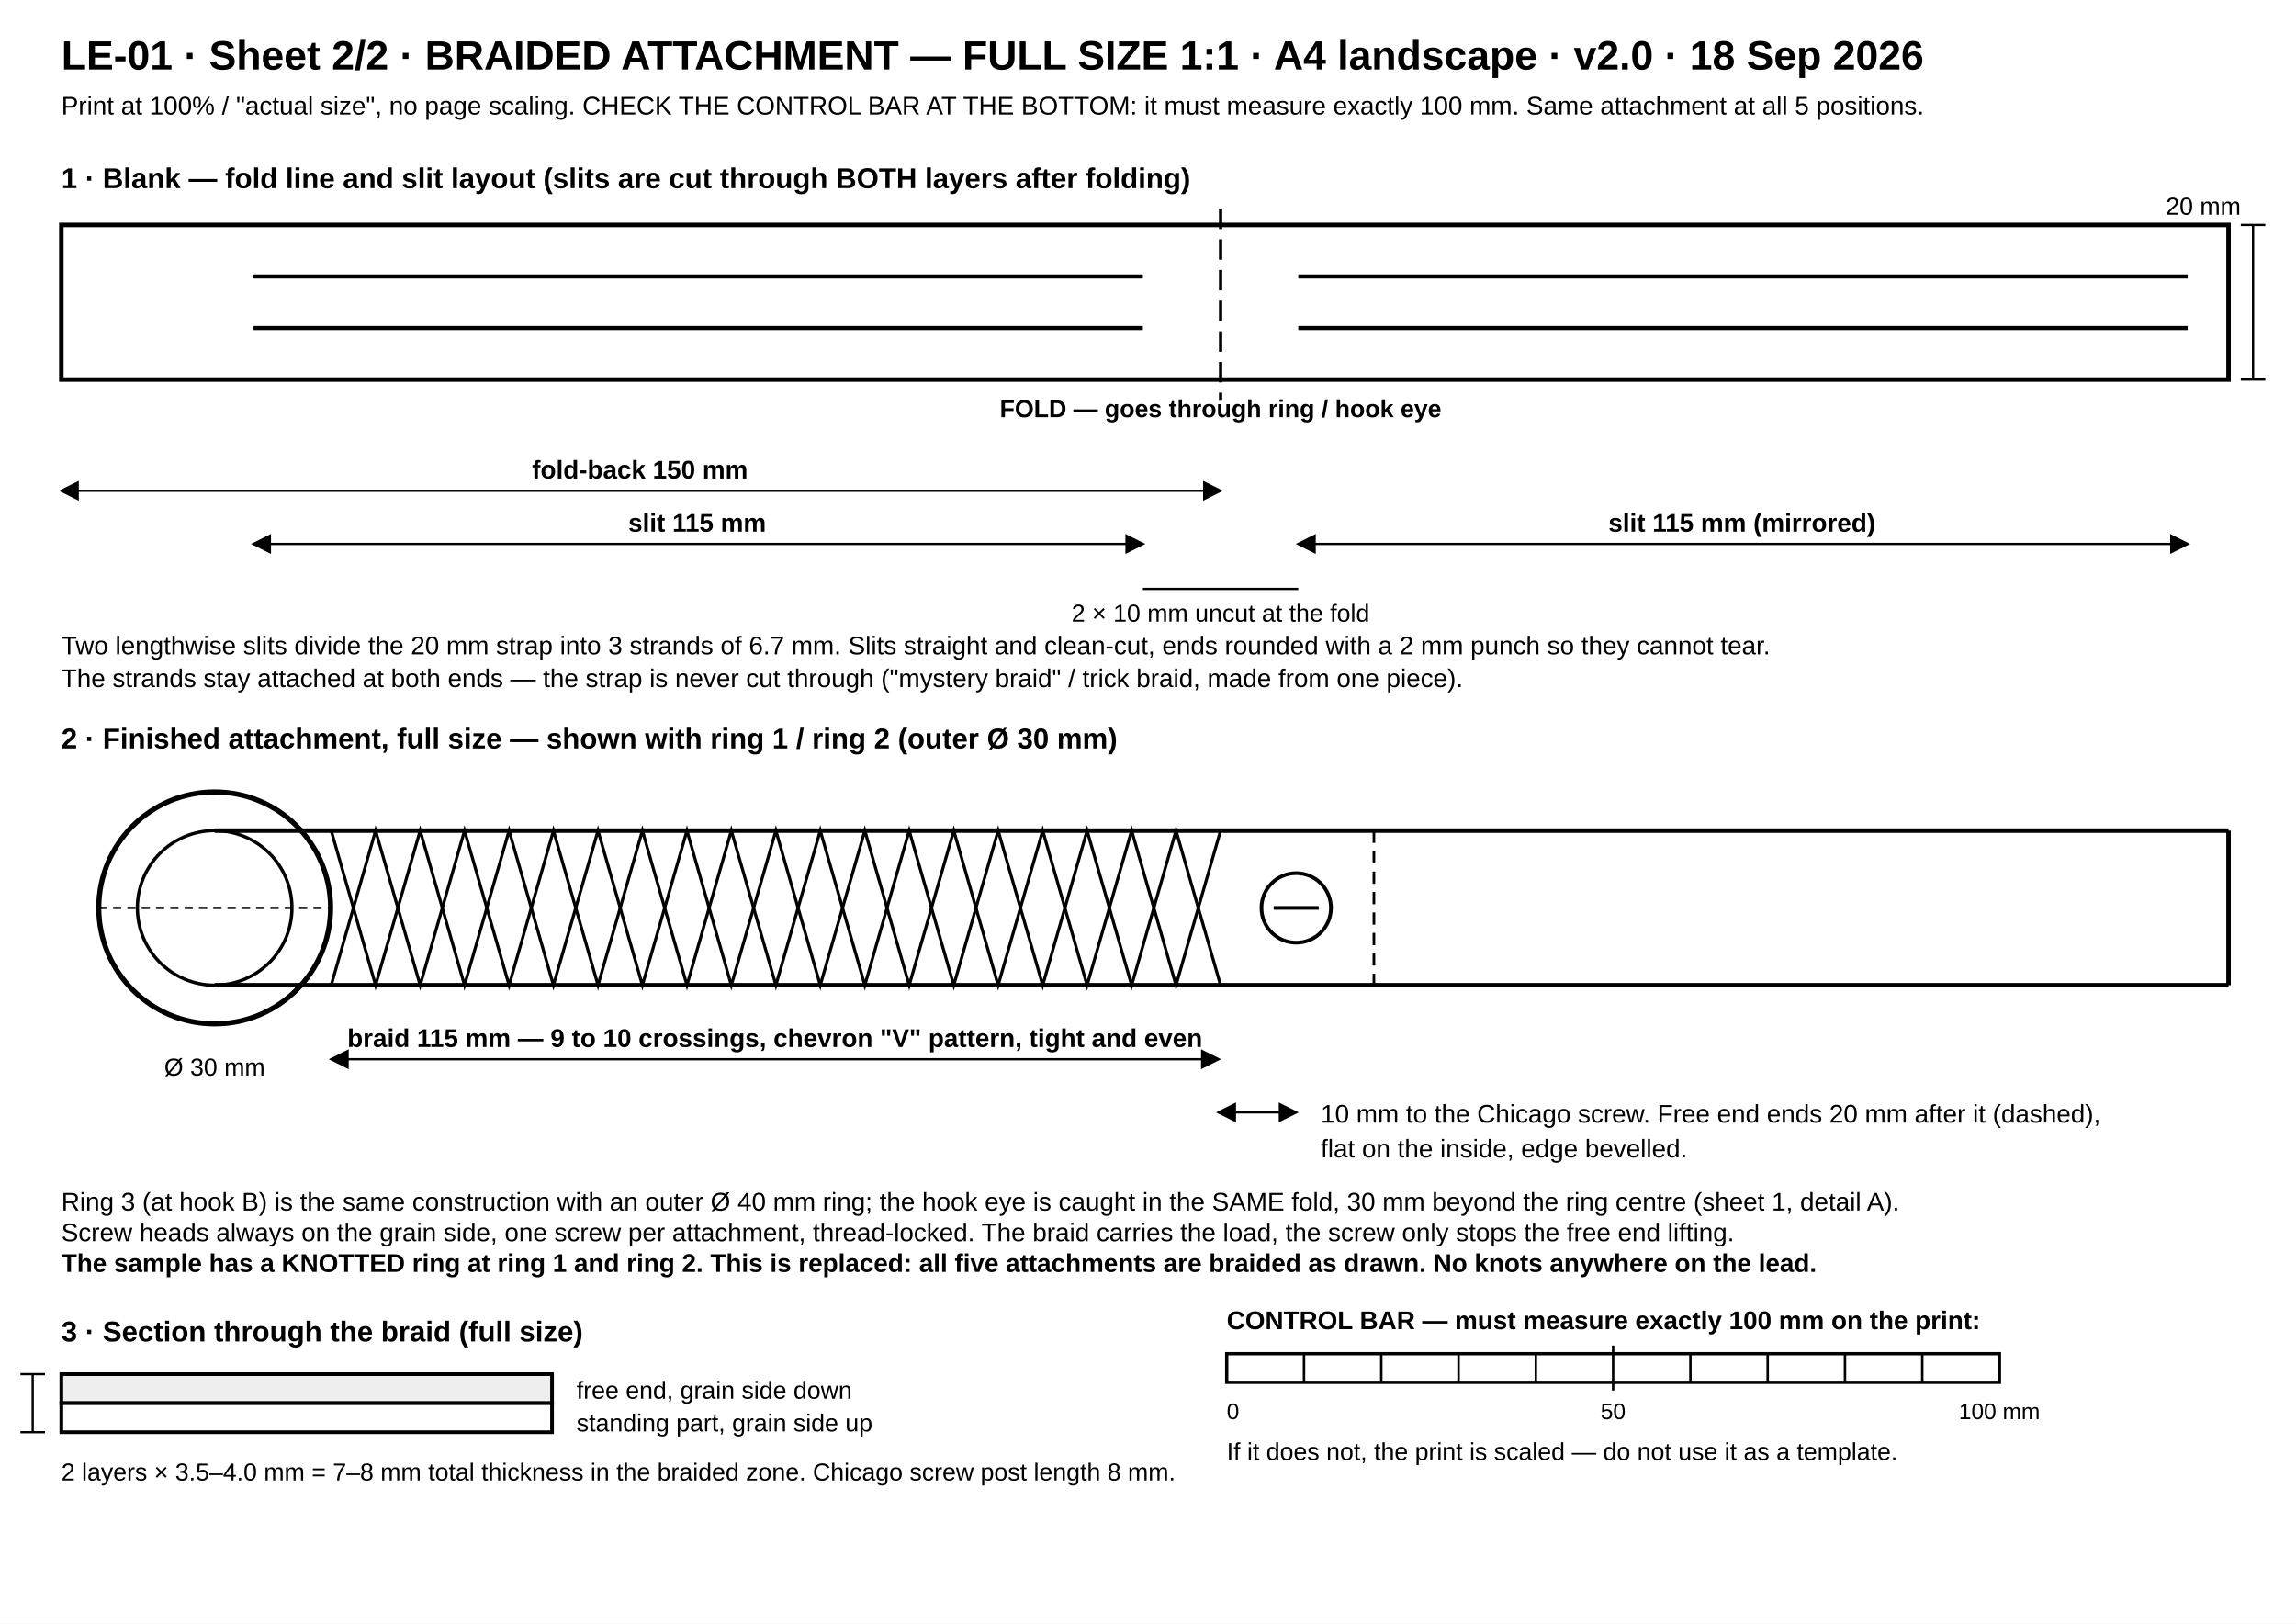
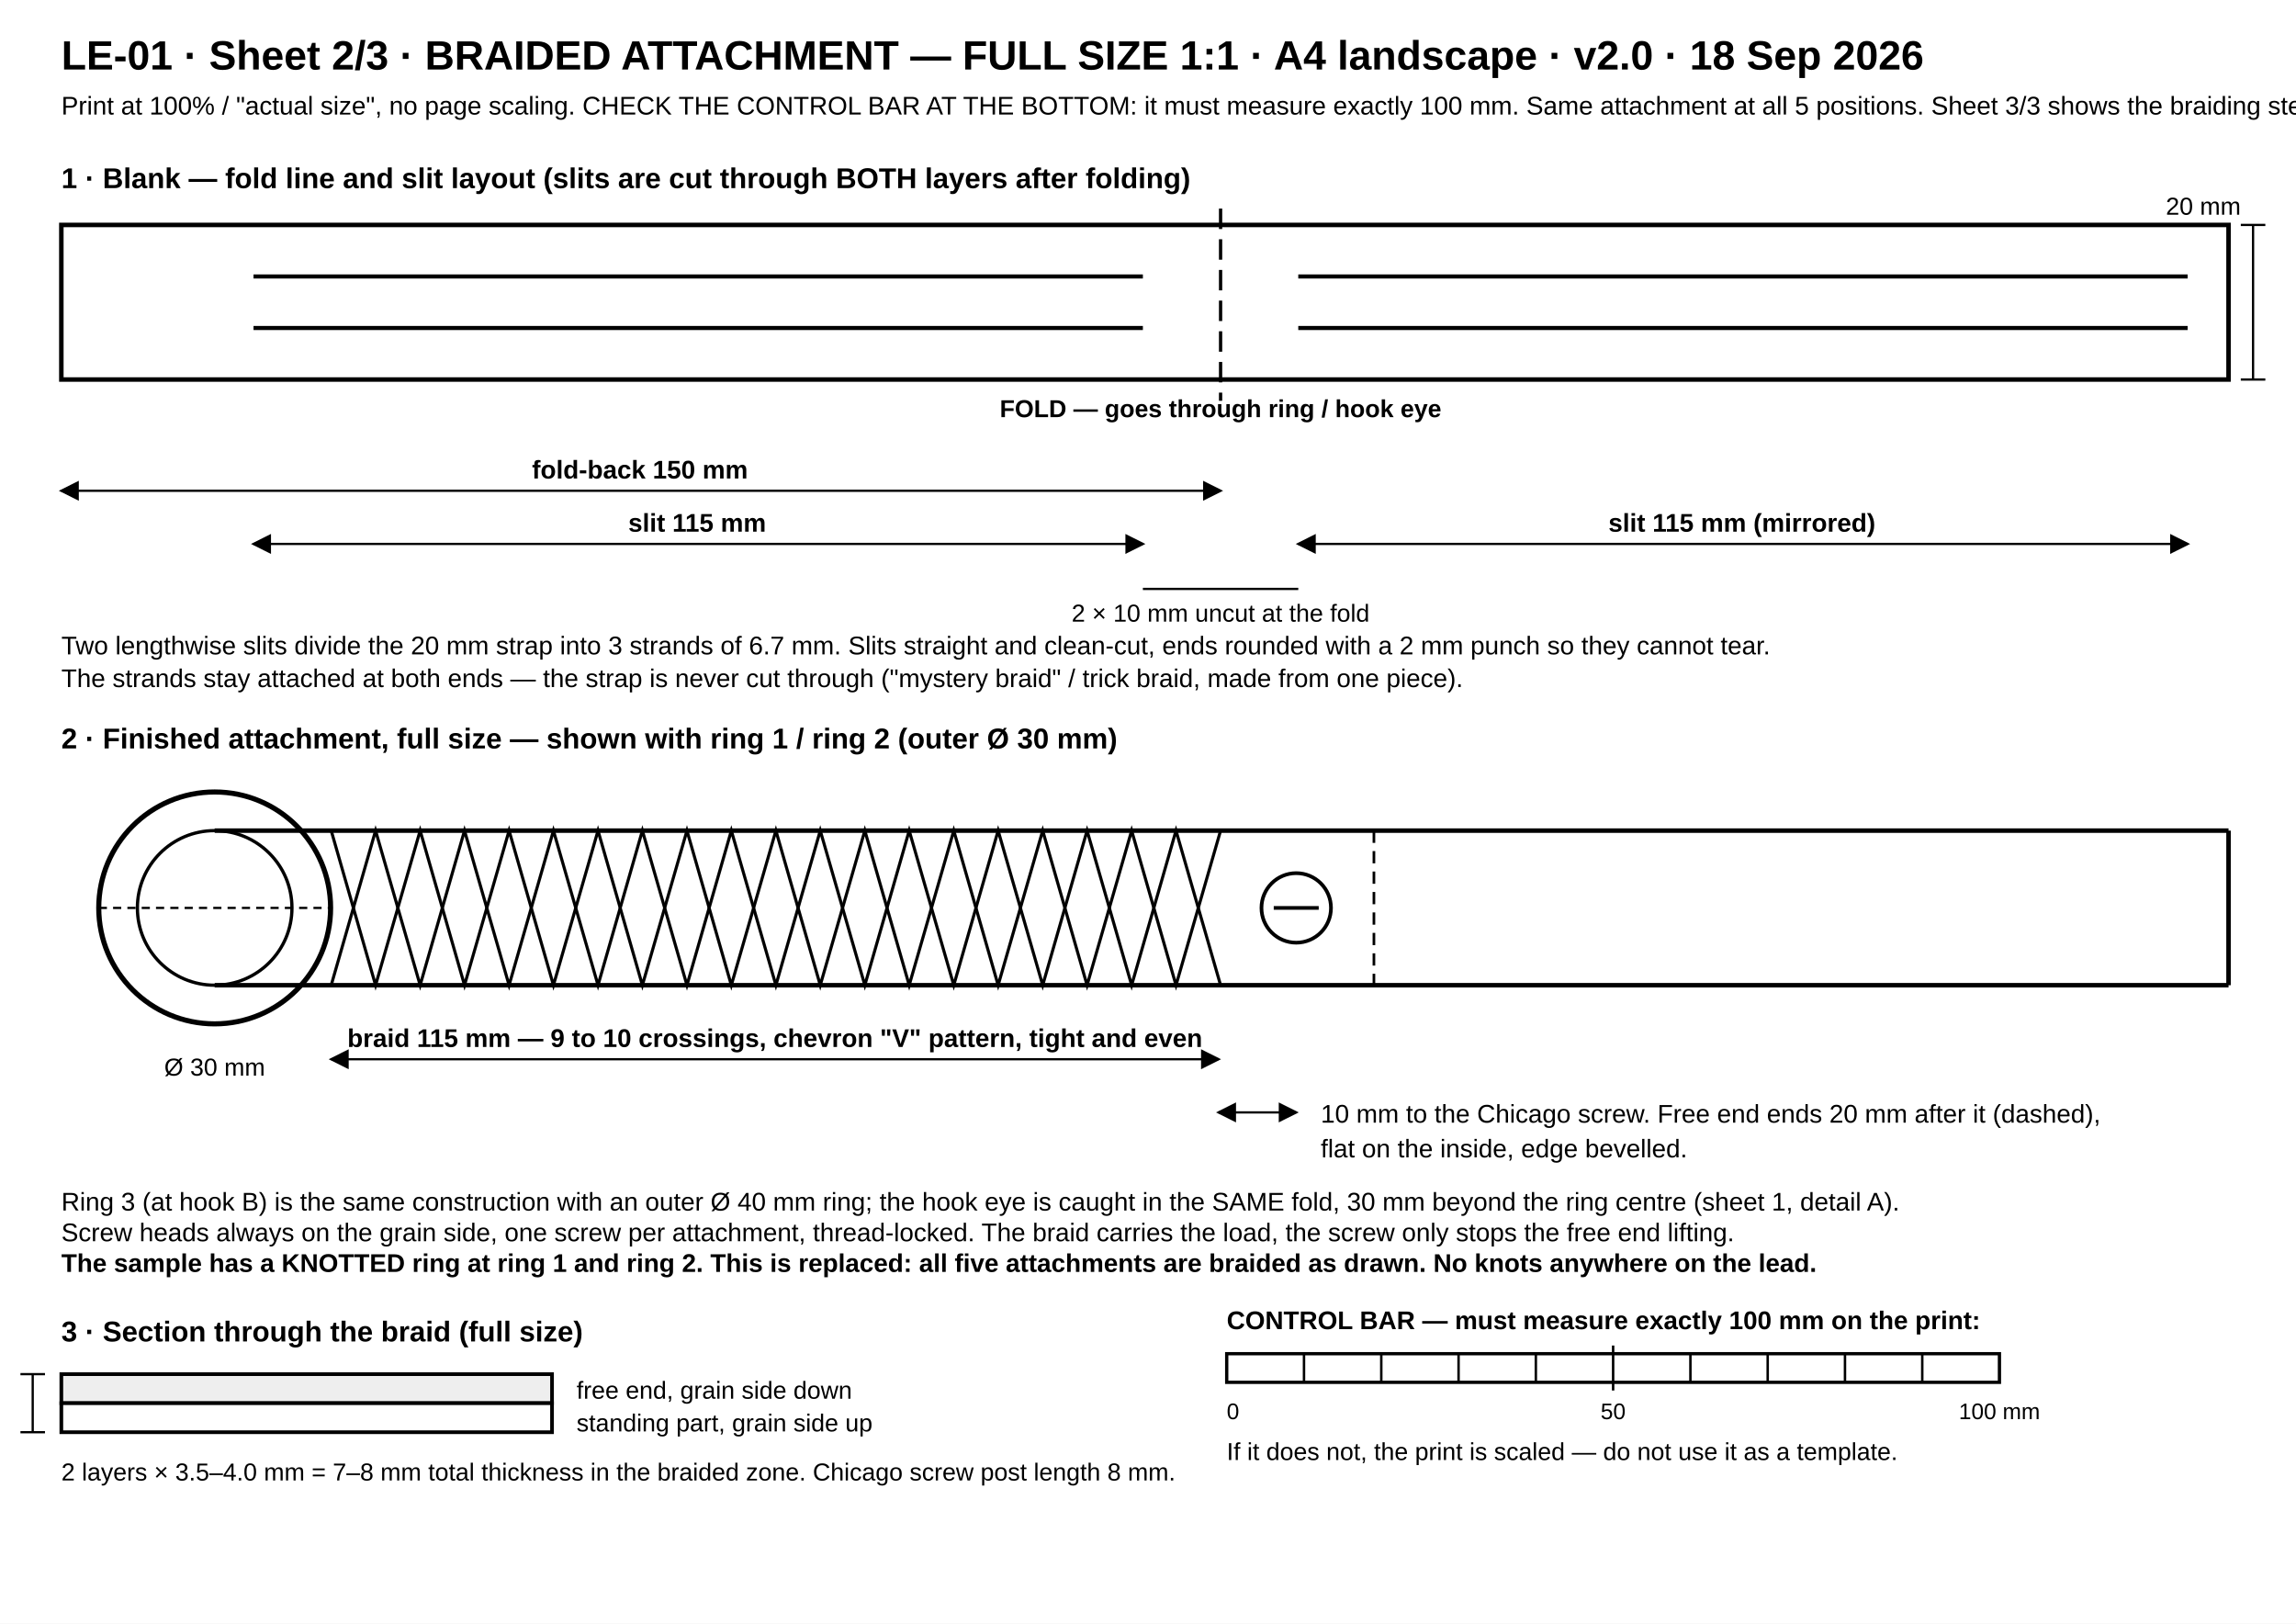
<svg xmlns="http://www.w3.org/2000/svg" width="1123" height="794" viewBox="0 0 1123 794" font-family="Arial, Helvetica, sans-serif" font-size="13" fill="none" stroke="#000" stroke-width="1.6">
  <rect x="0" y="0" width="1123" height="794" fill="#fff" stroke="none" />
-   <text x="30" y="34" font-size="20" font-weight="bold" fill="#000" stroke="none">LE-01 · Sheet 2/2 · BRAIDED ATTACHMENT — FULL SIZE 1:1 · A4 landscape · v2.0 · 18 Sep 2026</text>
-   <text x="30" y="56" font-size="12.5" fill="#000" stroke="none">Print at 100% / "actual size", no page scaling. CHECK THE CONTROL BAR AT THE BOTTOM: it must measure exactly 100 mm. Same attachment at all 5 positions.</text>
+   <text x="30" y="34" font-size="20" font-weight="bold" fill="#000" stroke="none">LE-01 · Sheet 2/3 · BRAIDED ATTACHMENT — FULL SIZE 1:1 · A4 landscape · v2.0 · 18 Sep 2026</text>
+   <text x="30" y="56" font-size="12.5" fill="#000" stroke="none">Print at 100% / "actual size", no page scaling. CHECK THE CONTROL BAR AT THE BOTTOM: it must measure exactly 100 mm. Same attachment at all 5 positions. Sheet 3/3 shows the braiding step by step.</text>
  <text x="30" y="92" font-size="14" font-weight="bold" fill="#000" stroke="none">1 · Blank — fold line and slit layout (slits are cut through BOTH layers after folding)</text>
  <rect x="30" y="110" width="1060" height="75.6" stroke-width="2.2" />
  <g stroke-width="2" stroke-dasharray="0">
    <line x1="124" y1="135.2" x2="559" y2="135.2" />
    <line x1="124" y1="160.4" x2="559" y2="160.4" />
    <line x1="635" y1="135.2" x2="1070" y2="135.2" />
    <line x1="635" y1="160.4" x2="1070" y2="160.4" />
  </g>
  <g stroke-dasharray="10 5" stroke-width="1.6">
    <line x1="597" y1="102" x2="597" y2="196" />
  </g>
  <text x="597" y="204" text-anchor="middle" fill="#000" stroke="none" font-size="12" font-weight="bold">FOLD — goes through ring / hook eye</text>
  <g stroke-width="1.1">
    <line x1="30" y1="240" x2="597" y2="240" />
    <path d="M 30 240 l 8 -4 v 8 z" fill="#000" />
    <path d="M 597 240 l -8 -4 v 8 z" fill="#000" />
    <text x="313" y="234" text-anchor="middle" fill="#000" stroke="none" font-size="12.5" font-weight="bold">fold-back 150 mm</text>
    <line x1="124" y1="266" x2="559" y2="266" />
    <path d="M 124 266 l 8 -4 v 8 z" fill="#000" />
    <path d="M 559 266 l -8 -4 v 8 z" fill="#000" />
    <text x="341" y="260" text-anchor="middle" fill="#000" stroke="none" font-size="12.5" font-weight="bold">slit 115 mm</text>
    <line x1="635" y1="266" x2="1070" y2="266" />
    <path d="M 635 266 l 8 -4 v 8 z" fill="#000" />
    <path d="M 1070 266 l -8 -4 v 8 z" fill="#000" />
    <text x="852" y="260" text-anchor="middle" fill="#000" stroke="none" font-size="12.5" font-weight="bold">slit 115 mm (mirrored)</text>
    <line x1="559" y1="288" x2="635" y2="288" />
    <text x="597" y="304" text-anchor="middle" fill="#000" stroke="none" font-size="12">2 × 10 mm uncut at the fold</text>
    <line x1="1102" y1="110" x2="1102" y2="185.6" />
    <line x1="1096" y1="110" x2="1108" y2="110" />
    <line x1="1096" y1="185.6" x2="1108" y2="185.6" />
    <text x="1096" y="105" text-anchor="end" fill="#000" stroke="none" font-size="12">20 mm</text>
  </g>
  <text x="30" y="320" fill="#000" stroke="none" font-size="12.5">Two lengthwise slits divide the 20 mm strap into 3 strands of 6.7 mm. Slits straight and clean-cut, ends rounded with a 2 mm punch so they cannot tear.</text>
  <text x="30" y="336" fill="#000" stroke="none" font-size="12.5">The strands stay attached at both ends — the strap is never cut through ("mystery braid" / trick braid, made from one piece).</text>
  <text x="30" y="366" font-size="14" font-weight="bold" fill="#000" stroke="none">2 · Finished attachment, full size — shown with ring 1 / ring 2 (outer Ø 30 mm)</text>
  <circle cx="105" cy="444" r="56.7" stroke-width="2.5" />
  <circle cx="105" cy="444" r="37.8" stroke-width="1.6" />
  <g stroke-width="2.2">
    <line x1="105" y1="406.2" x2="1090" y2="406.2" />
    <line x1="105" y1="481.8" x2="1090" y2="481.8" />
    <line x1="1090" y1="406.2" x2="1090" y2="481.8" />
  </g>
  <g stroke-width="1.5">
    <path d="M 162 406.2 l 21.7 75.6 l 21.8 -75.6 l 21.7 75.6 l 21.8 -75.6 l 21.7 75.6 l 21.8 -75.6 l 21.7 75.6 l 21.8 -75.6 l 21.7 75.6 l 21.8 -75.6 l 21.7 75.6 l 21.8 -75.6 l 21.7 75.6 l 21.8 -75.6 l 21.7 75.6 l 21.8 -75.6 l 21.7 75.6 l 21.8 -75.6 l 21.7 75.6 l 21.8 -75.6" />
    <path d="M 162 481.8 l 21.7 -75.6 l 21.8 75.6 l 21.7 -75.6 l 21.8 75.6 l 21.7 -75.6 l 21.8 75.6 l 21.7 -75.6 l 21.8 75.6 l 21.7 -75.6 l 21.8 75.6 l 21.7 -75.6 l 21.8 75.6 l 21.7 -75.6 l 21.8 75.6 l 21.7 -75.6 l 21.8 75.6 l 21.7 -75.6 l 21.8 75.6 l 21.7 -75.6 l 21.8 75.6" />
  </g>
  <g stroke-dasharray="6 4" stroke-width="1.3">
    <line x1="672" y1="406.2" x2="672" y2="481.8" />
  </g>
  <circle cx="634" cy="444" r="17" stroke-width="1.8" />
  <line x1="623" y1="444" x2="645" y2="444" stroke-width="1.8" />
  <g stroke-width="1.1">
    <line x1="162" y1="518" x2="596" y2="518" />
    <path d="M 162 518 l 8 -4 v 8 z" fill="#000" />
    <path d="M 596 518 l -8 -4 v 8 z" fill="#000" />
    <text x="379" y="512" text-anchor="middle" fill="#000" stroke="none" font-size="12.5" font-weight="bold">braid 115 mm — 9 to 10 crossings, chevron "V" pattern, tight and even</text>
    <line x1="596" y1="544" x2="634" y2="544" />
    <path d="M 596 544 l 8 -4 v 8 z" fill="#000" />
    <path d="M 634 544 l -8 -4 v 8 z" fill="#000" />
    <text x="646" y="549" fill="#000" stroke="none" font-size="12.5">10 mm to the Chicago screw. Free end ends 20 mm after it (dashed),</text>
    <text x="646" y="566" fill="#000" stroke="none" font-size="12.5">flat on the inside, edge bevelled.</text>
    <line x1="48.3" y1="444" x2="161.7" y2="444" stroke-dasharray="4 3" />
    <text x="105" y="526" text-anchor="middle" fill="#000" stroke="none" font-size="12">Ø 30 mm</text>
  </g>
  <text x="30" y="592" fill="#000" stroke="none" font-size="12.5">Ring 3 (at hook B) is the same construction with an outer Ø 40 mm ring; the hook eye is caught in the SAME fold, 30 mm beyond the ring centre (sheet 1, detail A).</text>
  <text x="30" y="607" fill="#000" stroke="none" font-size="12.5">Screw heads always on the grain side, one screw per attachment, thread-locked. The braid carries the load, the screw only stops the free end lifting.</text>
  <text x="30" y="622" fill="#000" stroke="none" font-size="12.5" font-weight="bold">The sample has a KNOTTED ring at ring 1 and ring 2. This is replaced: all five attachments are braided as drawn. No knots anywhere on the lead.</text>
  <g transform="translate(30,656)">
    <text x="0" y="0" font-size="14" font-weight="bold" fill="#000" stroke="none">3 · Section through the braid (full size)</text>
    <rect x="0" y="16" width="240" height="14.2" stroke-width="1.8" fill="#eee" />
    <rect x="0" y="30.2" width="240" height="14.2" stroke-width="1.8" fill="#fff" />
    <text x="252" y="28" fill="#000" stroke="none" font-size="12">free end, grain side down</text>
    <text x="252" y="44" fill="#000" stroke="none" font-size="12">standing part, grain side up</text>
    <g stroke-width="1.1">
      <line x1="-14" y1="16" x2="-14" y2="44.4" />
      <line x1="-20" y1="16" x2="-8" y2="16" />
      <line x1="-20" y1="44.4" x2="-8" y2="44.4" />
    </g>
    <text x="0" y="68" fill="#000" stroke="none" font-size="12">2 layers × 3.5–4.0 mm = 7–8 mm total thickness in the braided zone. Chicago screw post length 8 mm.</text>
  </g>
  <g transform="translate(600,656)">
    <text x="0" y="-6" font-size="12.5" font-weight="bold" fill="#000" stroke="none">CONTROL BAR — must measure exactly 100 mm on the print:</text>
    <text x="0" y="58" font-size="12" fill="#000" stroke="none">If it does not, the print is scaled — do not use it as a template.</text>
    <rect x="0" y="6" width="377.95" height="14" stroke-width="1.6" />
    <g stroke-width="1.2">
      <line x1="37.8" y1="6" x2="37.8" y2="20" />
      <line x1="75.6" y1="6" x2="75.6" y2="20" />
      <line x1="113.4" y1="6" x2="113.4" y2="20" />
      <line x1="151.2" y1="6" x2="151.2" y2="20" />
      <line x1="189" y1="2" x2="189" y2="24" />
      <line x1="226.8" y1="6" x2="226.8" y2="20" />
      <line x1="264.6" y1="6" x2="264.6" y2="20" />
      <line x1="302.4" y1="6" x2="302.4" y2="20" />
      <line x1="340.2" y1="6" x2="340.2" y2="20" />
    </g>
    <text x="0" y="38" fill="#000" stroke="none" font-size="11">0</text>
    <text x="189" y="38" text-anchor="middle" fill="#000" stroke="none" font-size="11">50</text>
    <text x="377.95" y="38" text-anchor="middle" fill="#000" stroke="none" font-size="11">100 mm</text>
  </g>
</svg>
